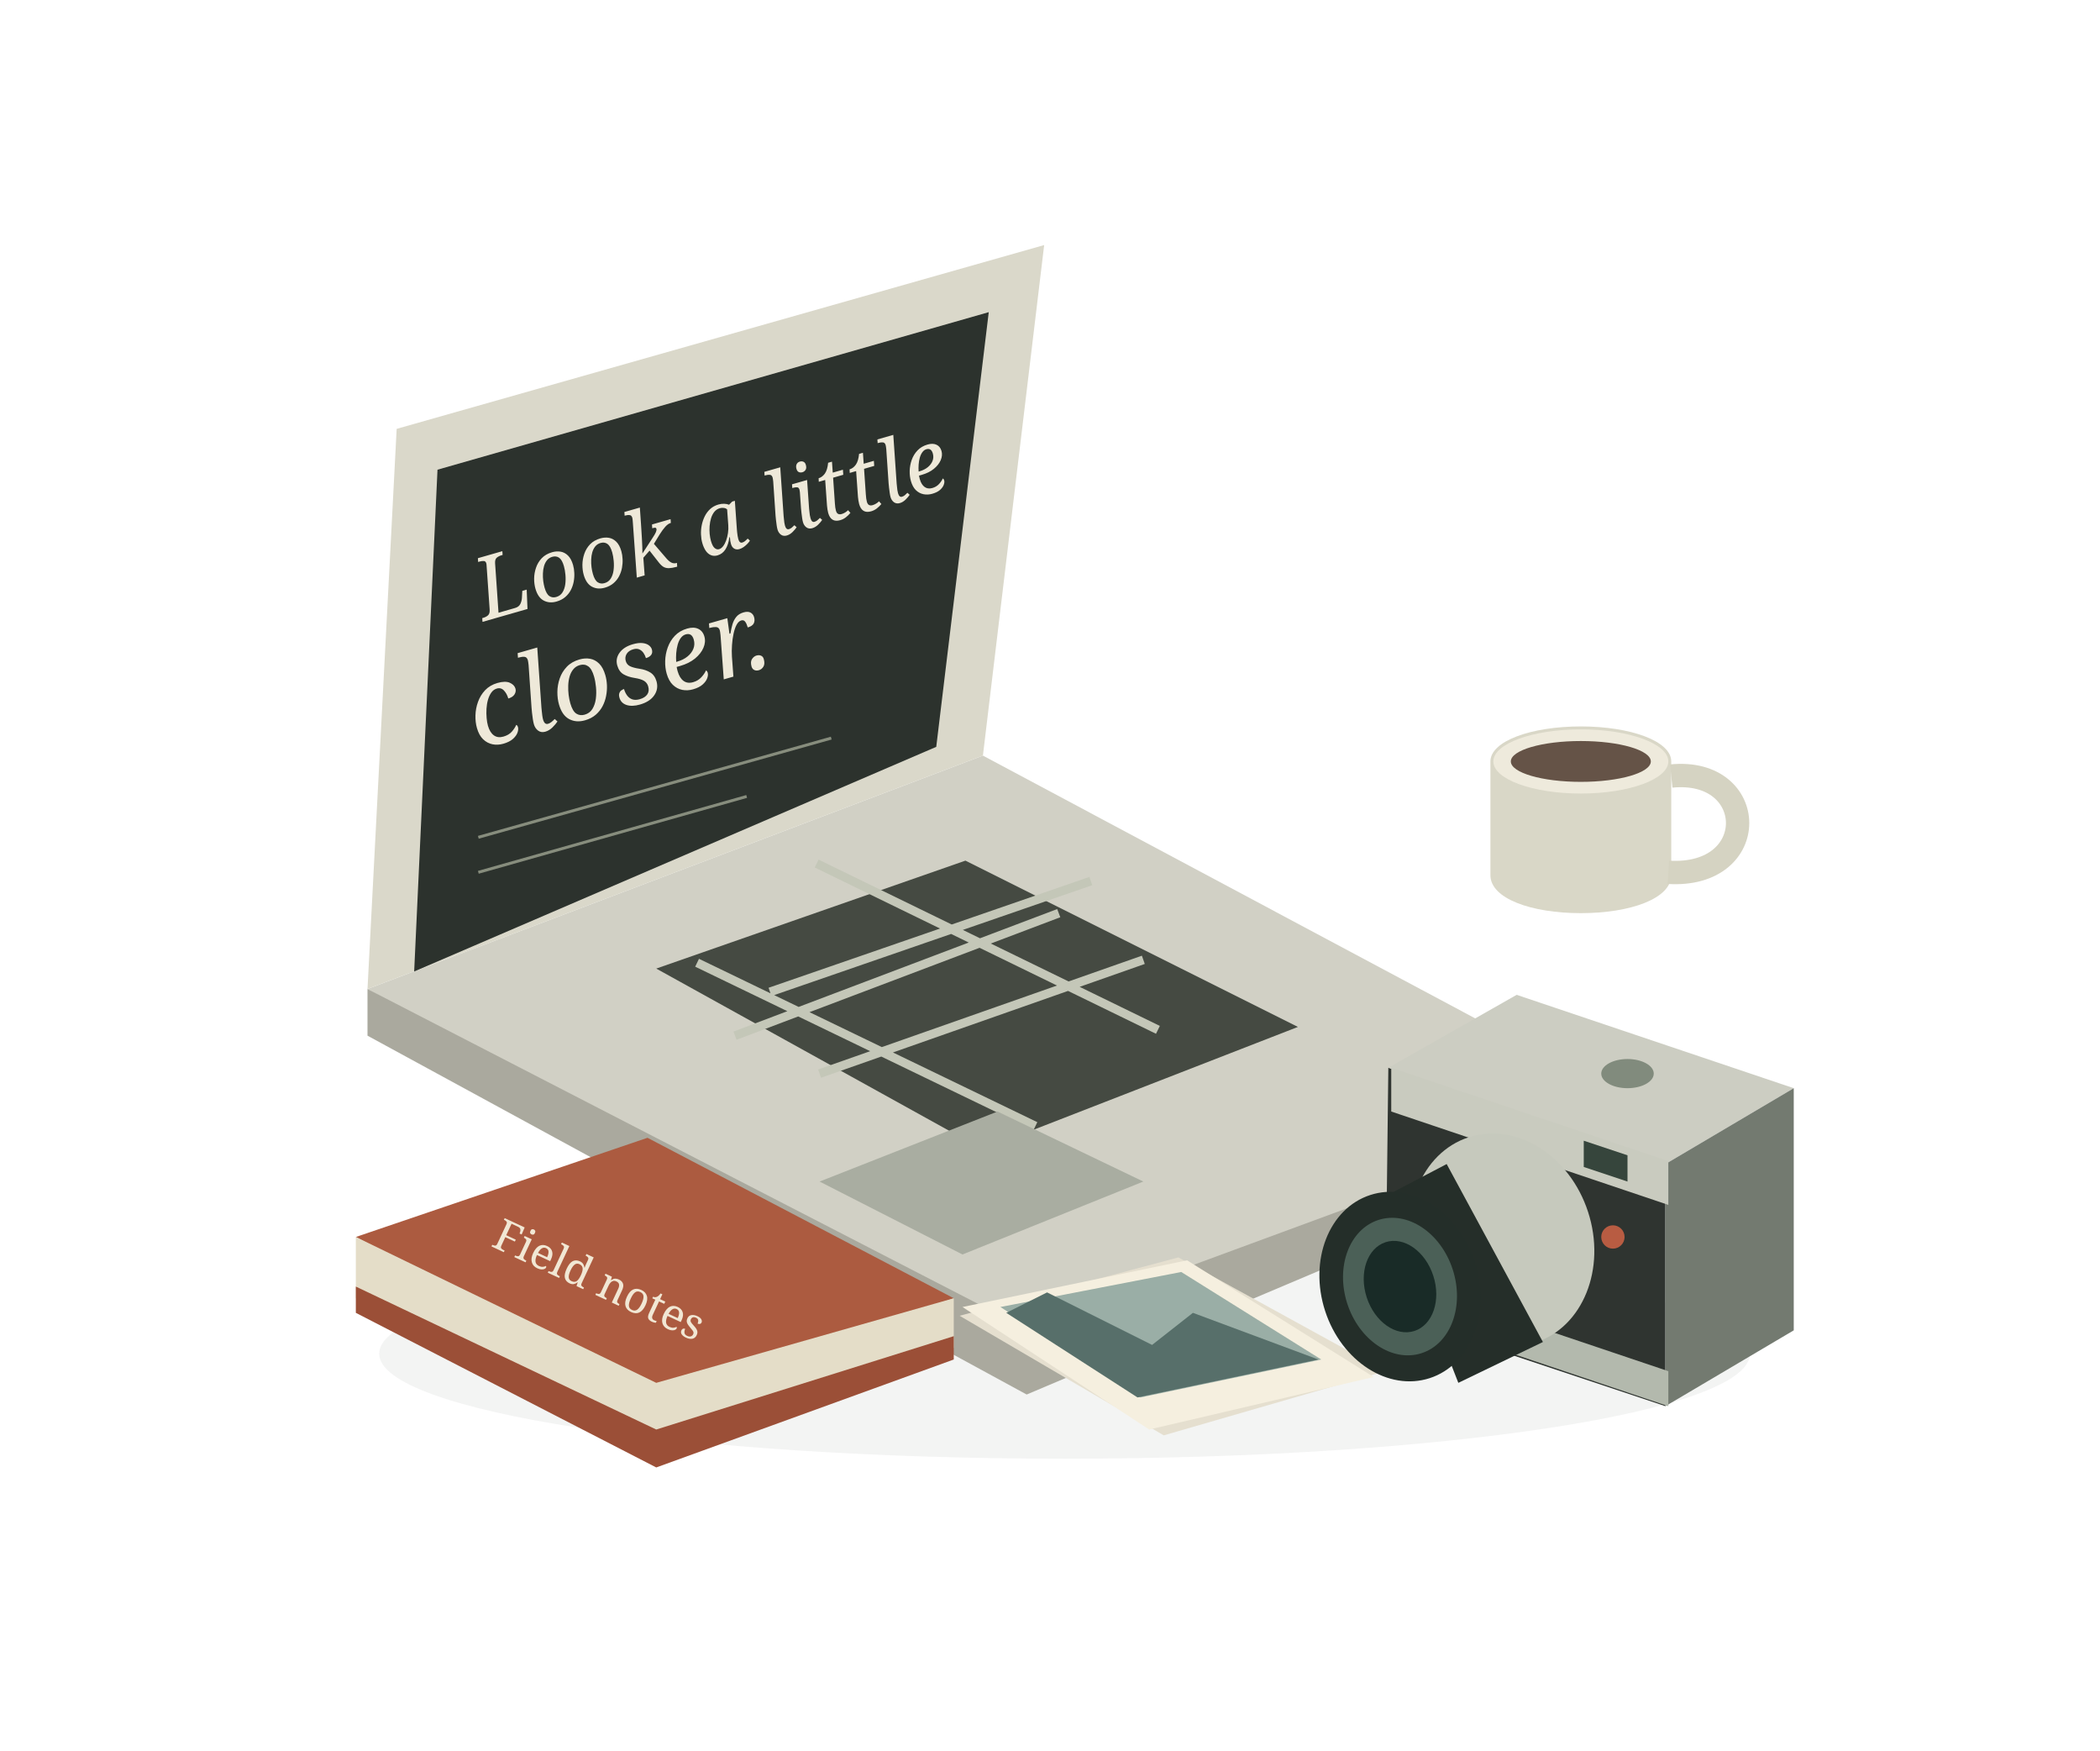
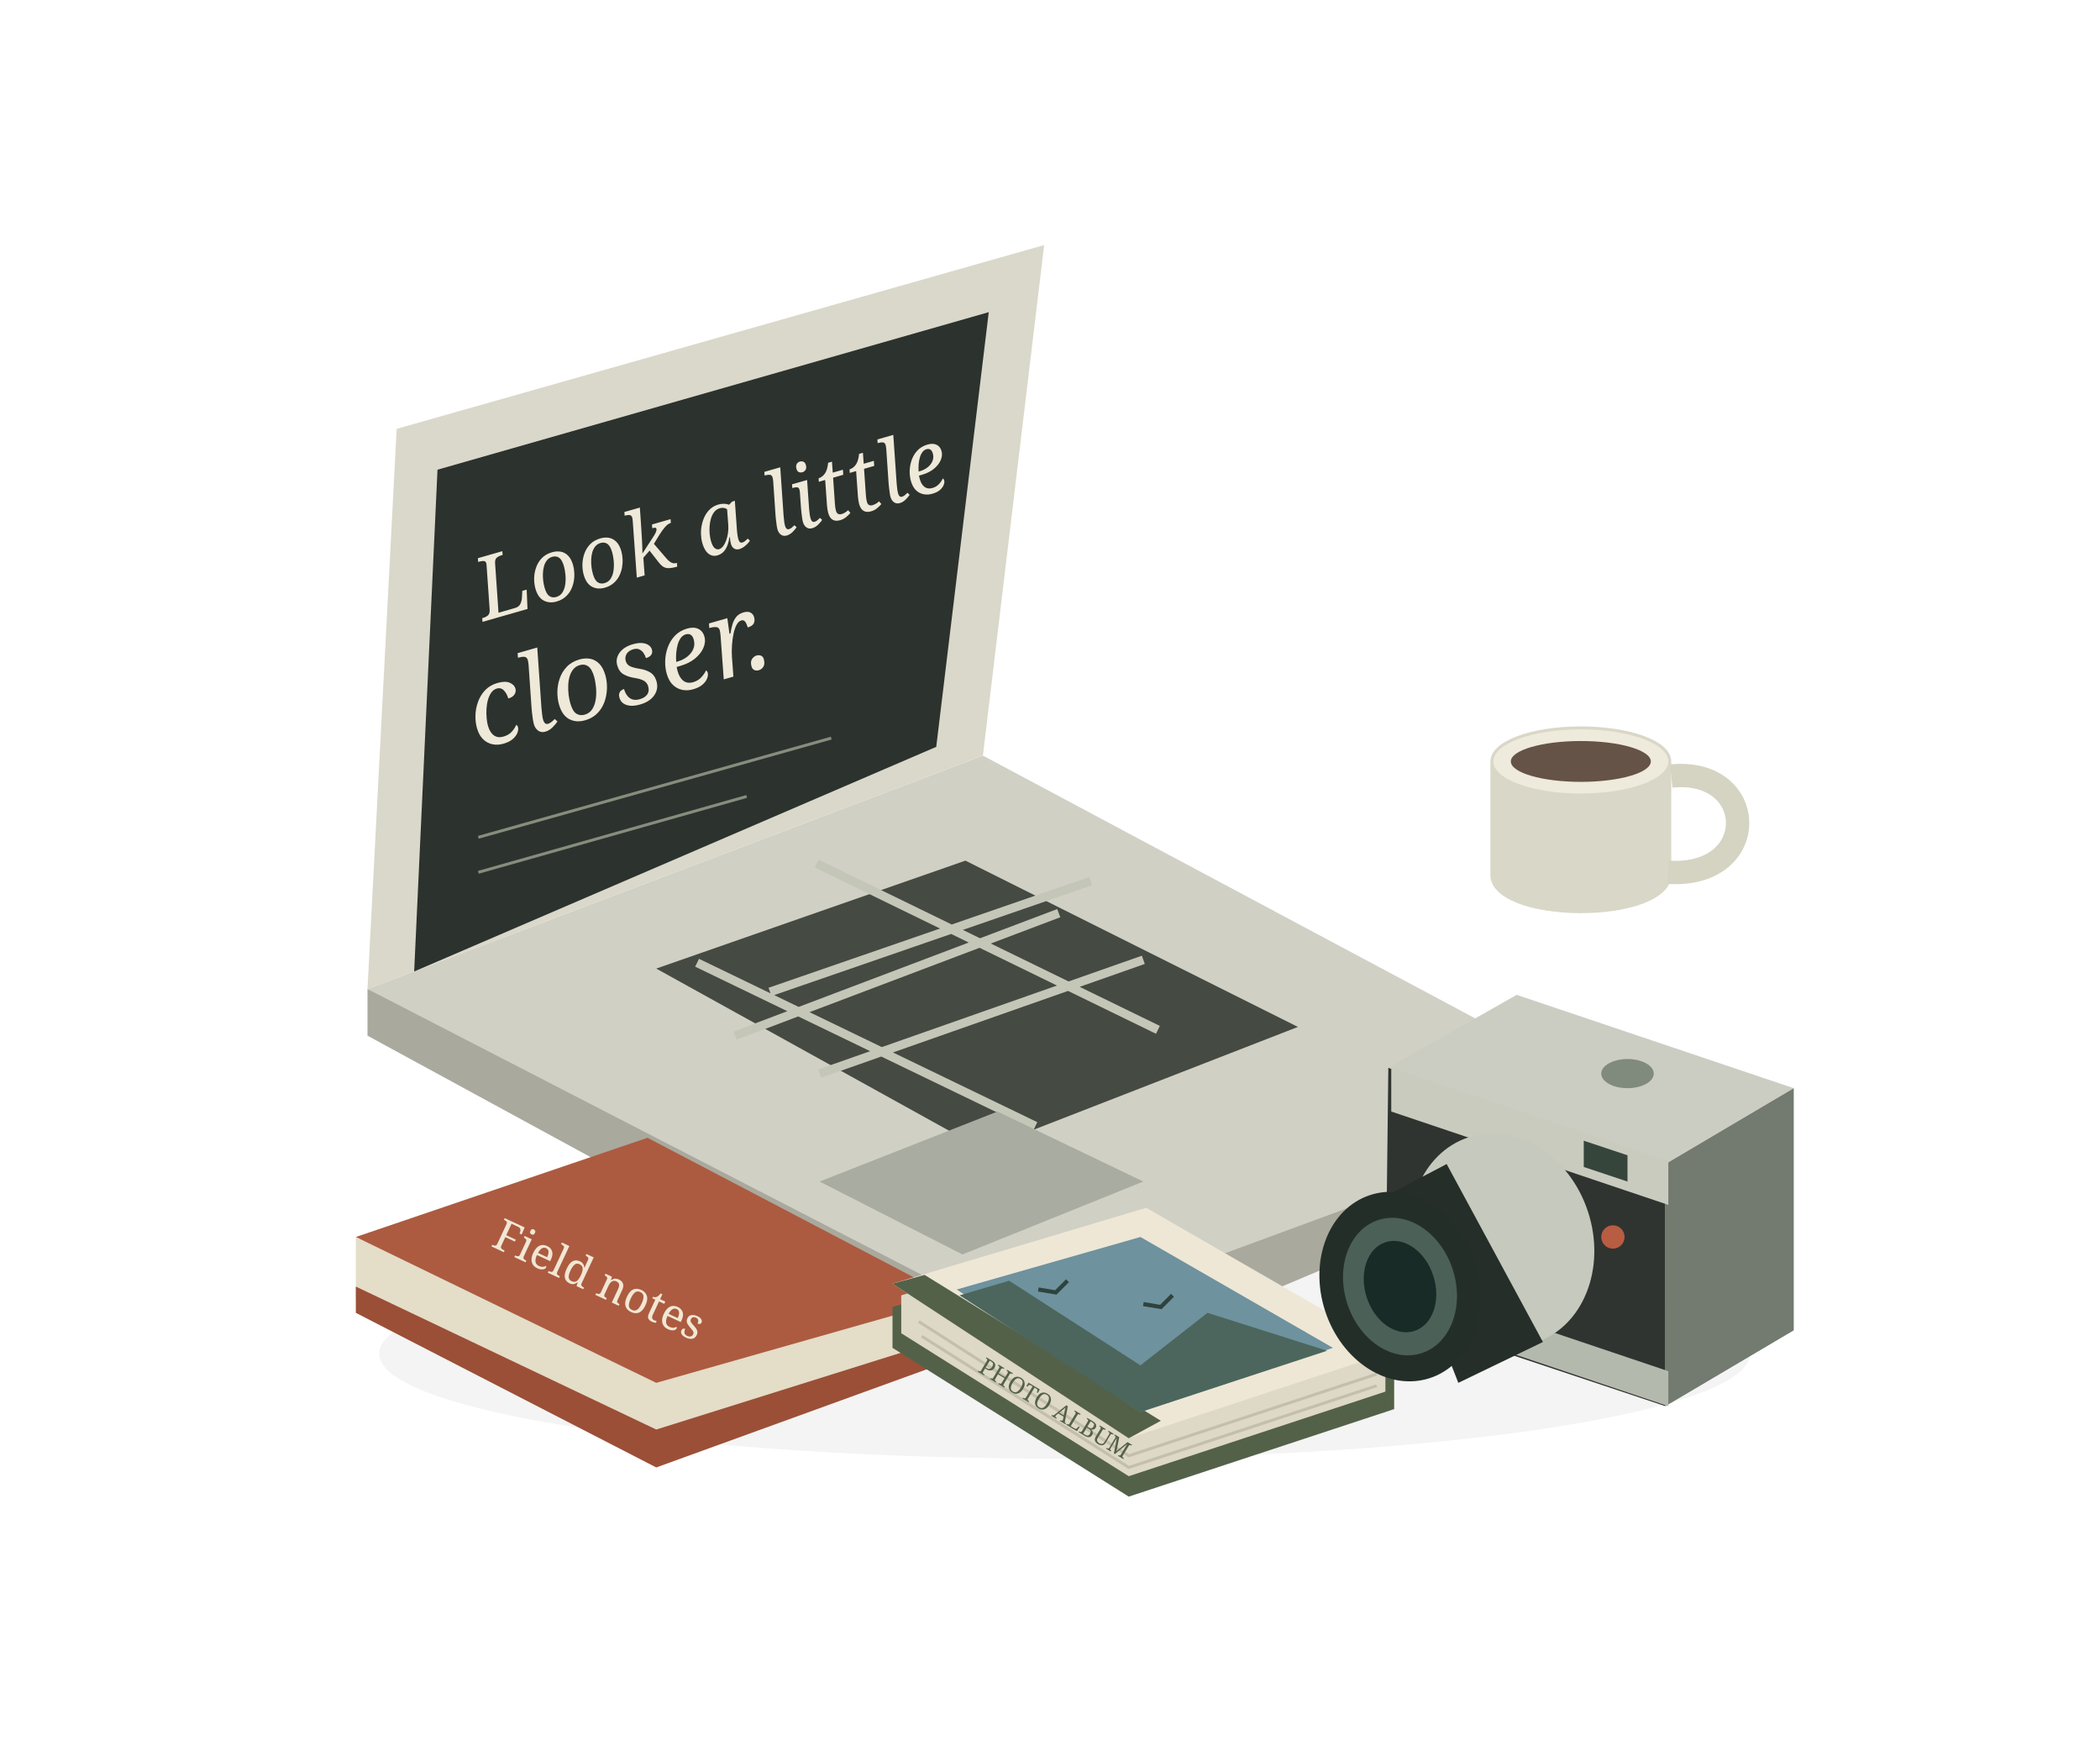
<svg xmlns="http://www.w3.org/2000/svg" width="720" height="600" viewBox="0 0 720 600" fill="none">
  <ellipse cx="365" cy="464" rx="235" ry="36" fill="#373d35" opacity=".06" />
  <path d="m126 339 211-80 223 119-209 88z" fill="#d1d0c5" />
  <path d="m126 339 225 116 209-77v12l-208 88-226-123z" fill="#aaa99e" />
  <path d="m126 339 10-192 222-63-21 175z" fill="#dad8ca" />
  <path d="m142 333 8-172 189-54-18 149z" fill="#2c322d" />
  <g fill="#eee9d9" font-family="Georgia,serif">
    <text x="166" y="213" font-size="30" transform="rotate(-16 166 213)" font-style="italic">Look a little</text>
    <text x="164" y="257" font-size="37" transform="rotate(-16 164 257)" font-style="italic">closer.</text>
  </g>
  <path d="m164 287 121-34" stroke="#878d7d" />
  <path d="m164 299 92-26" stroke="#878d7d" />
  <path d="m225 332 106-37 114 57-108 42z" fill="#454a42" />
  <g stroke="#c4c7b8" stroke-width="3">
    <path d="m239 330 116 56m8-73-111 42m28-59 117 57m-133-13 110-38m-93 66 111-39" />
  </g>
  <path d="m281 405 61-24 50 24-62 25z" fill="#a9ada1" />
  <path d="m122 424 100-34 105 55-102 36z" fill="#ac5b40" />
  <path d="m122 424 103 50 102-29v17l-102 37-103-54z" fill="#e4ddc8" />
  <path d="m122 441 103 49 102-32v8l-102 37-103-53z" fill="#9b4f37" />
  <g fill="#f1e7d4" font-family="Georgia,serif">
    <text x="168" y="427" font-size="15" transform="rotate(25 168 427)">Field notes</text>
  </g>
-   <path d="m329 451 75-20 71 39-76 22z" fill="#e5dfcf" />
-   <path d="m330 448 77-16 64 40-77 18z" fill="#f5efdf" />
-   <path d="m343 448 62-12 48 30-62 13z" fill="#9aaea6" />
-   <path d="m345 450 14-7 36 18 14-11 43 16-62 13z" fill="#576f6a" />
+   <path d="m306 448 87-26 85 49v12l-91 30-81-51z" fill="#536149" />
+   <path d="m309 444 84-25 82 48v10l-88 29-78-49z" fill="#ded8c7" />
+   <path d="m315 453 72 46 85-28m-156-13 71 45 85-28" stroke="#c4bfac" stroke-width="1" />
+   <path d="m306 440 87-26 85 49-91 30z" fill="#eee7d6" />
+   <path d="m306 440 11-3 81 50-11 6z" fill="#536149" />
+   <path d="m328 442 63-18 66 38-66 22z" fill="#6e929e" />
+   <path d="m329 444 17-5 45 29 23-18 41 13-64 21z" fill="#4c665d" />
+   <path d="m356 442 6 1 4-4m26 8 6 1 4-4" stroke="#2e433d" stroke-width="1.4" />
+   <text x="335" y="470" font-family="Georgia,serif" font-size="8" fill="#536149" transform="rotate(31 335 470)">PHOTO ALBUM</text>
  <path d="m476 366 95 33v83l-96-32z" fill="#2f3430" />
  <path d="m476 366 44-25 95 32-44 26z" fill="#cccdc2" />
  <path d="m571 399 44-26v83l-44 26z" fill="#737a70" />
  <path d="m477 366 95 32v15l-95-32z" fill="#c9cbbf" />
  <path d="m477 438 95 32v12l-95-32z" fill="#b3b9ad" />
  <ellipse cx="515" cy="425" rx="31" ry="37" fill="#c6c9bd" transform="rotate(-18 515 425)" />
  <path d="m496 399-21 11 25 64 29-14z" fill="#252e29" />
  <ellipse cx="480" cy="441" rx="27" ry="33" fill="#242e29" transform="rotate(-18 480 441)" />
  <ellipse cx="480" cy="441" rx="19" ry="24" fill="#4b6057" transform="rotate(-18 480 441)" />
  <ellipse cx="480" cy="441" rx="12" ry="16" fill="#192b27" transform="rotate(-18 480 441)" />
  <path d="m543 391 15 5v9l-15-5z" fill="#36453c" />
  <circle cx="553" cy="424" r="4" fill="#b85c42" />
  <ellipse cx="558" cy="368" rx="9" ry="5" fill="#818b7d" />
  <path d="M511 300v-39c0-7 14-12 31-12s31 5 31 12v39c0 8-14 13-31 13s-31-5-31-13z" fill="#d9d7c7" />
  <path d="M573 266c30-3 31 35-1 33" stroke="#d5d3c2" stroke-width="8" />
  <ellipse cx="542" cy="261" rx="30" ry="11" fill="#eeeadc" />
  <ellipse cx="542" cy="261" rx="24" ry="7" fill="#655347" />
</svg>
